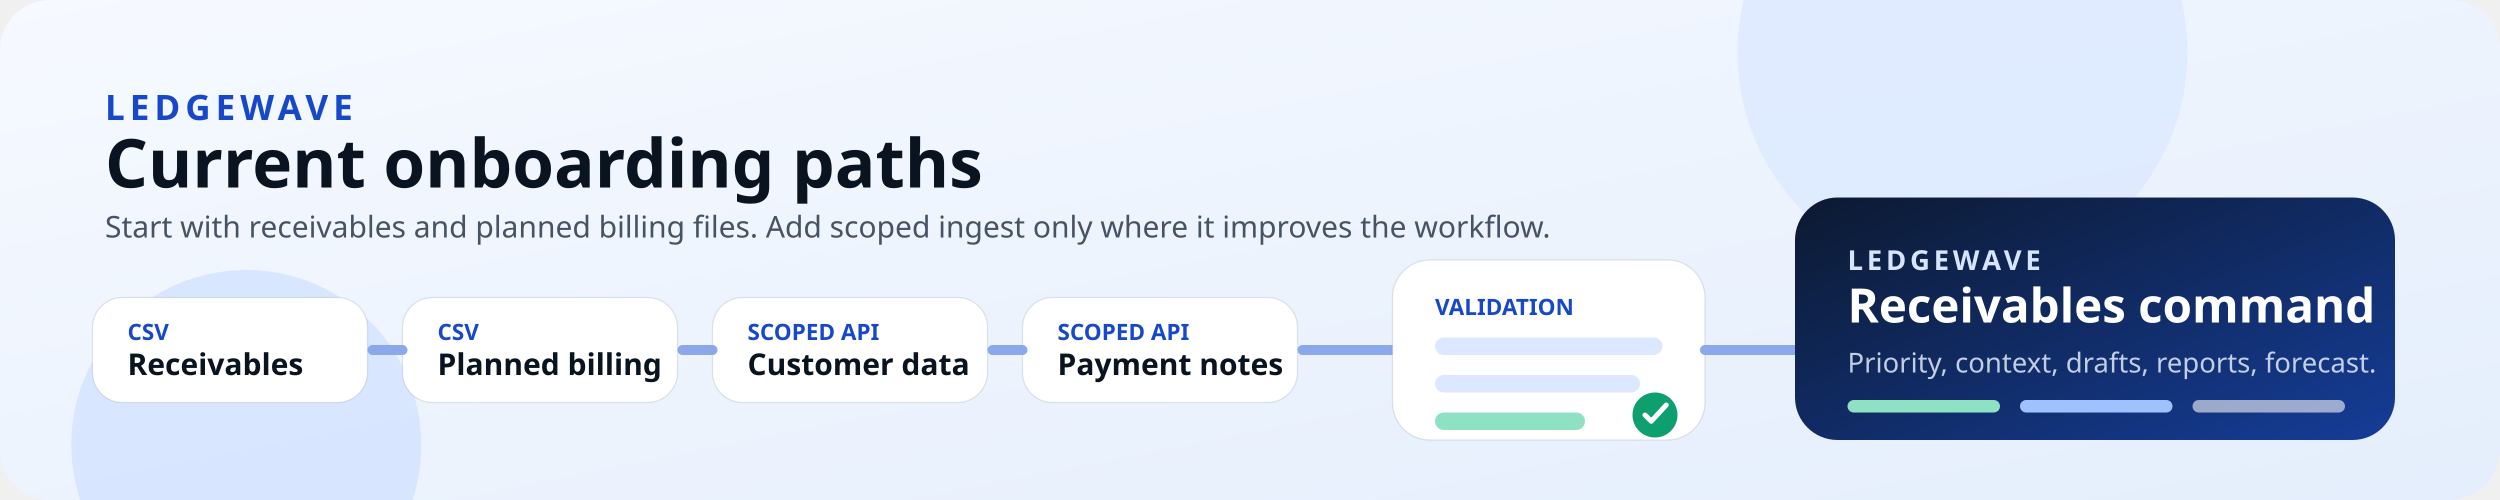
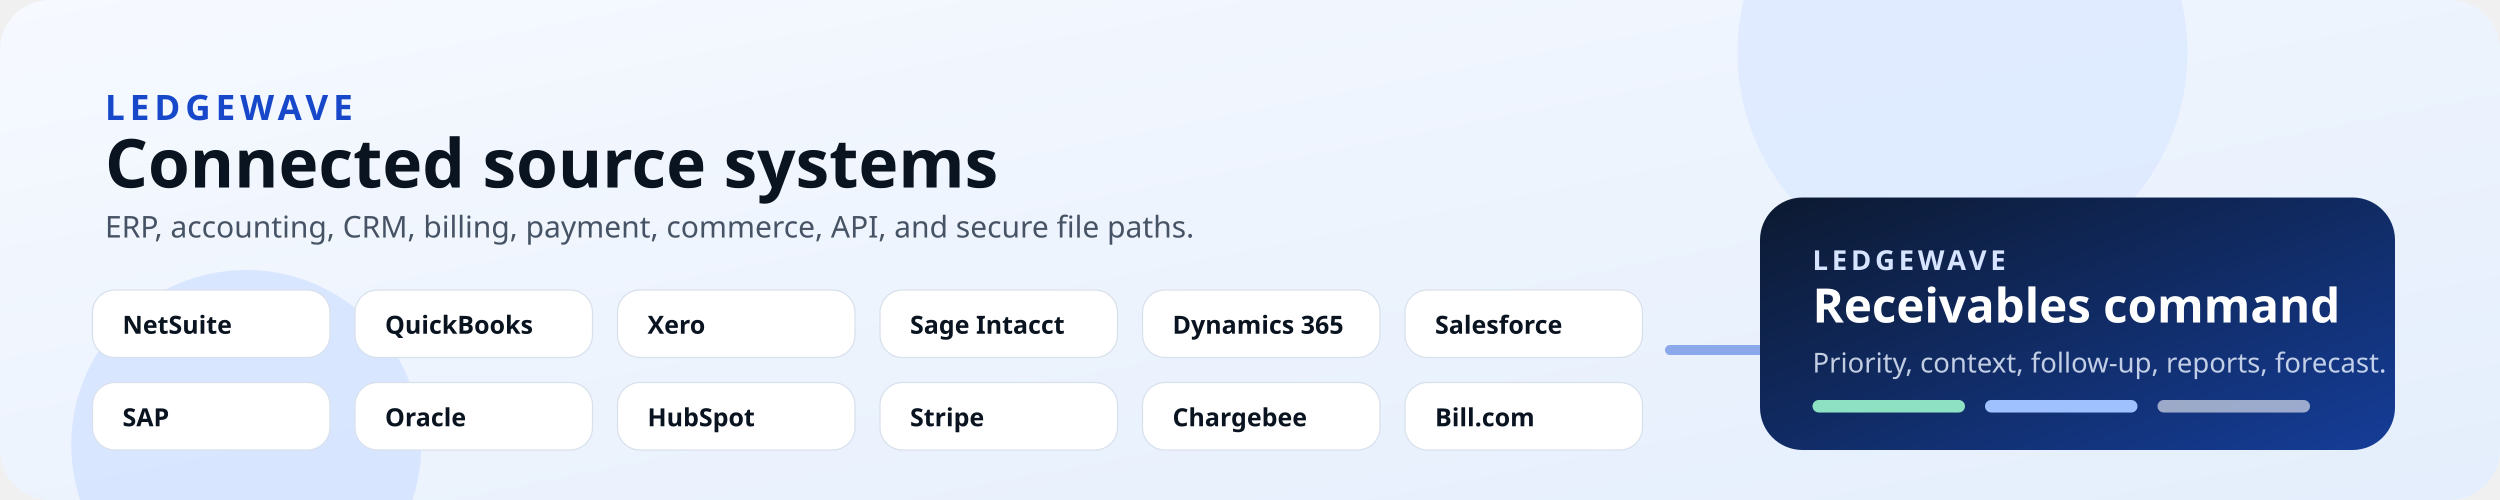
<svg xmlns="http://www.w3.org/2000/svg" viewBox="0 0 2000 400" width="2000" height="400" role="img" aria-labelledby="title desc">
  <defs>
    <linearGradient id="bg" x1="0" y1="0" x2="1" y2="1">
      <stop offset="0%" stop-color="#f6f9ff" />
      <stop offset="100%" stop-color="#e4eefc" />
    </linearGradient>
    <linearGradient id="panel" x1="0" y1="0" x2="1" y2="1">
      <stop offset="0%" stop-color="#0c1930" />
      <stop offset="100%" stop-color="#153d98" />
    </linearGradient>
  </defs>
  <rect width="2000" height="400" rx="40" fill="url(#bg)" />
  <circle cx="1570" cy="42" r="180" fill="#dce8ff" opacity="0.8" />
  <circle cx="197" cy="356" r="140" fill="#cfe0ff" opacity="0.7" />
  <text x="84" y="96" fill="#1748ca" font-family="Space Grotesk, Segoe UI, sans-serif" font-size="28" font-weight="700" letter-spacing="4">LEDGEWAVE</text>
-   <text x="84" y="150" fill="#0a1420" font-family="Space Grotesk, Segoe UI, sans-serif" font-size="54" font-weight="700">Current onboarding paths</text>
-   <text x="84" y="190" fill="#465364" font-family="Manrope, Segoe UI, sans-serif" font-size="24">Start with receivables and planned billing files. Add scoped ingest only where it improves the workflow.</text>
-   <g transform="translate(74 238)">
-     <rect width="220" height="84" rx="24" fill="#ffffff" stroke="rgba(23,36,54,0.12)" />
-     <text x="28" y="34" fill="#1748ca" font-family="Space Grotesk, Segoe UI, sans-serif" font-size="18" font-weight="700">CSV</text>
-     <text x="28" y="62" fill="#0a1420" font-family="Manrope, Segoe UI, sans-serif" font-size="24" font-weight="700">Receivables</text>
-   </g>
-   <g transform="translate(322 238)">
-     <rect width="220" height="84" rx="24" fill="#ffffff" stroke="rgba(23,36,54,0.12)" />
-     <text x="28" y="34" fill="#1748ca" font-family="Space Grotesk, Segoe UI, sans-serif" font-size="18" font-weight="700">CSV</text>
-     <text x="28" y="62" fill="#0a1420" font-family="Manrope, Segoe UI, sans-serif" font-size="24" font-weight="700">Planned billing</text>
-   </g>
-   <g transform="translate(570 238)">
-     <rect width="220" height="84" rx="24" fill="#ffffff" stroke="rgba(23,36,54,0.12)" />
-     <text x="28" y="34" fill="#1748ca" font-family="Space Grotesk, Segoe UI, sans-serif" font-size="18" font-weight="700">SCOPED API</text>
-     <text x="28" y="62" fill="#0a1420" font-family="Manrope, Segoe UI, sans-serif" font-size="24" font-weight="700">Customer data</text>
-   </g>
-   <g transform="translate(818 238)">
-     <rect width="220" height="84" rx="24" fill="#ffffff" stroke="rgba(23,36,54,0.12)" />
-     <text x="28" y="34" fill="#1748ca" font-family="Space Grotesk, Segoe UI, sans-serif" font-size="18" font-weight="700">SCOPED API</text>
-     <text x="28" y="62" fill="#0a1420" font-family="Manrope, Segoe UI, sans-serif" font-size="24" font-weight="700">Payment notes</text>
+   <text x="84" y="150" fill="#0a1420" font-family="Space Grotesk, Segoe UI, sans-serif" font-size="54" font-weight="700">Connected source systems</text>
+   <text x="84" y="190" fill="#465364" font-family="Manrope, Segoe UI, sans-serif" font-size="24">ERP, accounting, CRM, billing, payment, commerce, API, and secure file paths.</text>
+   <g font-family="Manrope, Segoe UI, sans-serif" font-size="20" font-weight="700">
+     <g transform="translate(74 232)">
+       <rect width="190" height="54" rx="18" fill="#ffffff" stroke="#d8e0ec" />
+       <text x="24" y="35" fill="#0a1420">NetSuite</text>
+     </g>
+     <g transform="translate(284 232)">
+       <rect width="190" height="54" rx="18" fill="#ffffff" stroke="#d8e0ec" />
+       <text x="24" y="35" fill="#0a1420">QuickBooks</text>
+     </g>
+     <g transform="translate(494 232)">
+       <rect width="190" height="54" rx="18" fill="#ffffff" stroke="#d8e0ec" />
+       <text x="24" y="35" fill="#0a1420">Xero</text>
+     </g>
+     <g transform="translate(704 232)">
+       <rect width="190" height="54" rx="18" fill="#ffffff" stroke="#d8e0ec" />
+       <text x="24" y="35" fill="#0a1420">Sage Intacct</text>
+     </g>
+     <g transform="translate(914 232)">
+       <rect width="190" height="54" rx="18" fill="#ffffff" stroke="#d8e0ec" />
+       <text x="24" y="35" fill="#0a1420">Dynamics 365</text>
+     </g>
+     <g transform="translate(1124 232)">
+       <rect width="190" height="54" rx="18" fill="#ffffff" stroke="#d8e0ec" />
+       <text x="24" y="35" fill="#0a1420">Salesforce</text>
+     </g>
+     <g transform="translate(74 306)">
+       <rect width="190" height="54" rx="18" fill="#ffffff" stroke="#d8e0ec" />
+       <text x="24" y="35" fill="#0a1420">SAP</text>
+     </g>
+     <g transform="translate(284 306)">
+       <rect width="190" height="54" rx="18" fill="#ffffff" stroke="#d8e0ec" />
+       <text x="24" y="35" fill="#0a1420">Oracle</text>
+     </g>
+     <g transform="translate(494 306)">
+       <rect width="190" height="54" rx="18" fill="#ffffff" stroke="#d8e0ec" />
+       <text x="24" y="35" fill="#0a1420">HubSpot</text>
+     </g>
+     <g transform="translate(704 306)">
+       <rect width="190" height="54" rx="18" fill="#ffffff" stroke="#d8e0ec" />
+       <text x="24" y="35" fill="#0a1420">Stripe</text>
+     </g>
+     <g transform="translate(914 306)">
+       <rect width="190" height="54" rx="18" fill="#ffffff" stroke="#d8e0ec" />
+       <text x="24" y="35" fill="#0a1420">Chargebee</text>
+     </g>
+     <g transform="translate(1124 306)">
+       <rect width="190" height="54" rx="18" fill="#ffffff" stroke="#d8e0ec" />
+       <text x="24" y="35" fill="#0a1420">Bill.com</text>
+     </g>
  </g>
  <g stroke="#8ba9ea" stroke-width="8" stroke-linecap="round">
-     <line x1="298" y1="280" x2="322" y2="280" />
-     <line x1="546" y1="280" x2="570" y2="280" />
-     <line x1="794" y1="280" x2="818" y2="280" />
-     <line x1="1042" y1="280" x2="1114" y2="280" />
+     <line x1="1336" y1="280" x2="1408" y2="280" />
  </g>
-   <g transform="translate(1114 208)">
-     <rect width="250" height="144" rx="30" fill="#ffffff" stroke="rgba(23,36,54,0.12)" />
-     <text x="34" y="44" fill="#1748ca" font-family="Space Grotesk, Segoe UI, sans-serif" font-size="18" font-weight="700">VALIDATION</text>
-     <rect x="34" y="62" width="182" height="14" rx="7" fill="#dce8ff" />
-     <rect x="34" y="92" width="164" height="14" rx="7" fill="#dce8ff" />
-     <rect x="34" y="122" width="120" height="14" rx="7" fill="#8fe1c4" />
-     <circle cx="210" cy="124" r="18" fill="#0e9f6e" />
-     <path d="M202 124l5 5 12-13" fill="none" stroke="#fff" stroke-width="4" stroke-linecap="round" stroke-linejoin="round" />
-   </g>
-   <g stroke="#8ba9ea" stroke-width="8" stroke-linecap="round">
-     <line x1="1364" y1="280" x2="1436" y2="280" />
-   </g>
-   <g transform="translate(1436 158)">
-     <rect width="480" height="194" rx="34" fill="url(#panel)" />
+   <g transform="translate(1408 158)">
+     <rect width="508" height="202" rx="34" fill="url(#panel)" />
    <text x="42" y="58" fill="#d7e4ff" font-family="Space Grotesk, Segoe UI, sans-serif" font-size="22" font-weight="700" letter-spacing="3">LEDGEWAVE</text>
    <text x="42" y="100" fill="#ffffff" font-family="Space Grotesk, Segoe UI, sans-serif" font-size="38" font-weight="700">Receivables command</text>
-     <text x="42" y="140" fill="rgba(233,241,255,0.82)" font-family="Manrope, Segoe UI, sans-serif" font-size="22">Priority, context, drafts, reports, forecast.</text>
+     <text x="42" y="140" fill="#e9f1ff" opacity="0.82" font-family="Manrope, Segoe UI, sans-serif" font-size="22">Priority, context, follow-up, reports, forecast.</text>
    <rect x="42" y="162" width="122" height="10" rx="5" fill="#8fe1c4" />
    <rect x="180" y="162" width="122" height="10" rx="5" fill="#9fc2ff" />
    <rect x="318" y="162" width="122" height="10" rx="5" fill="#ffffff" opacity="0.58" />
  </g>
</svg>
